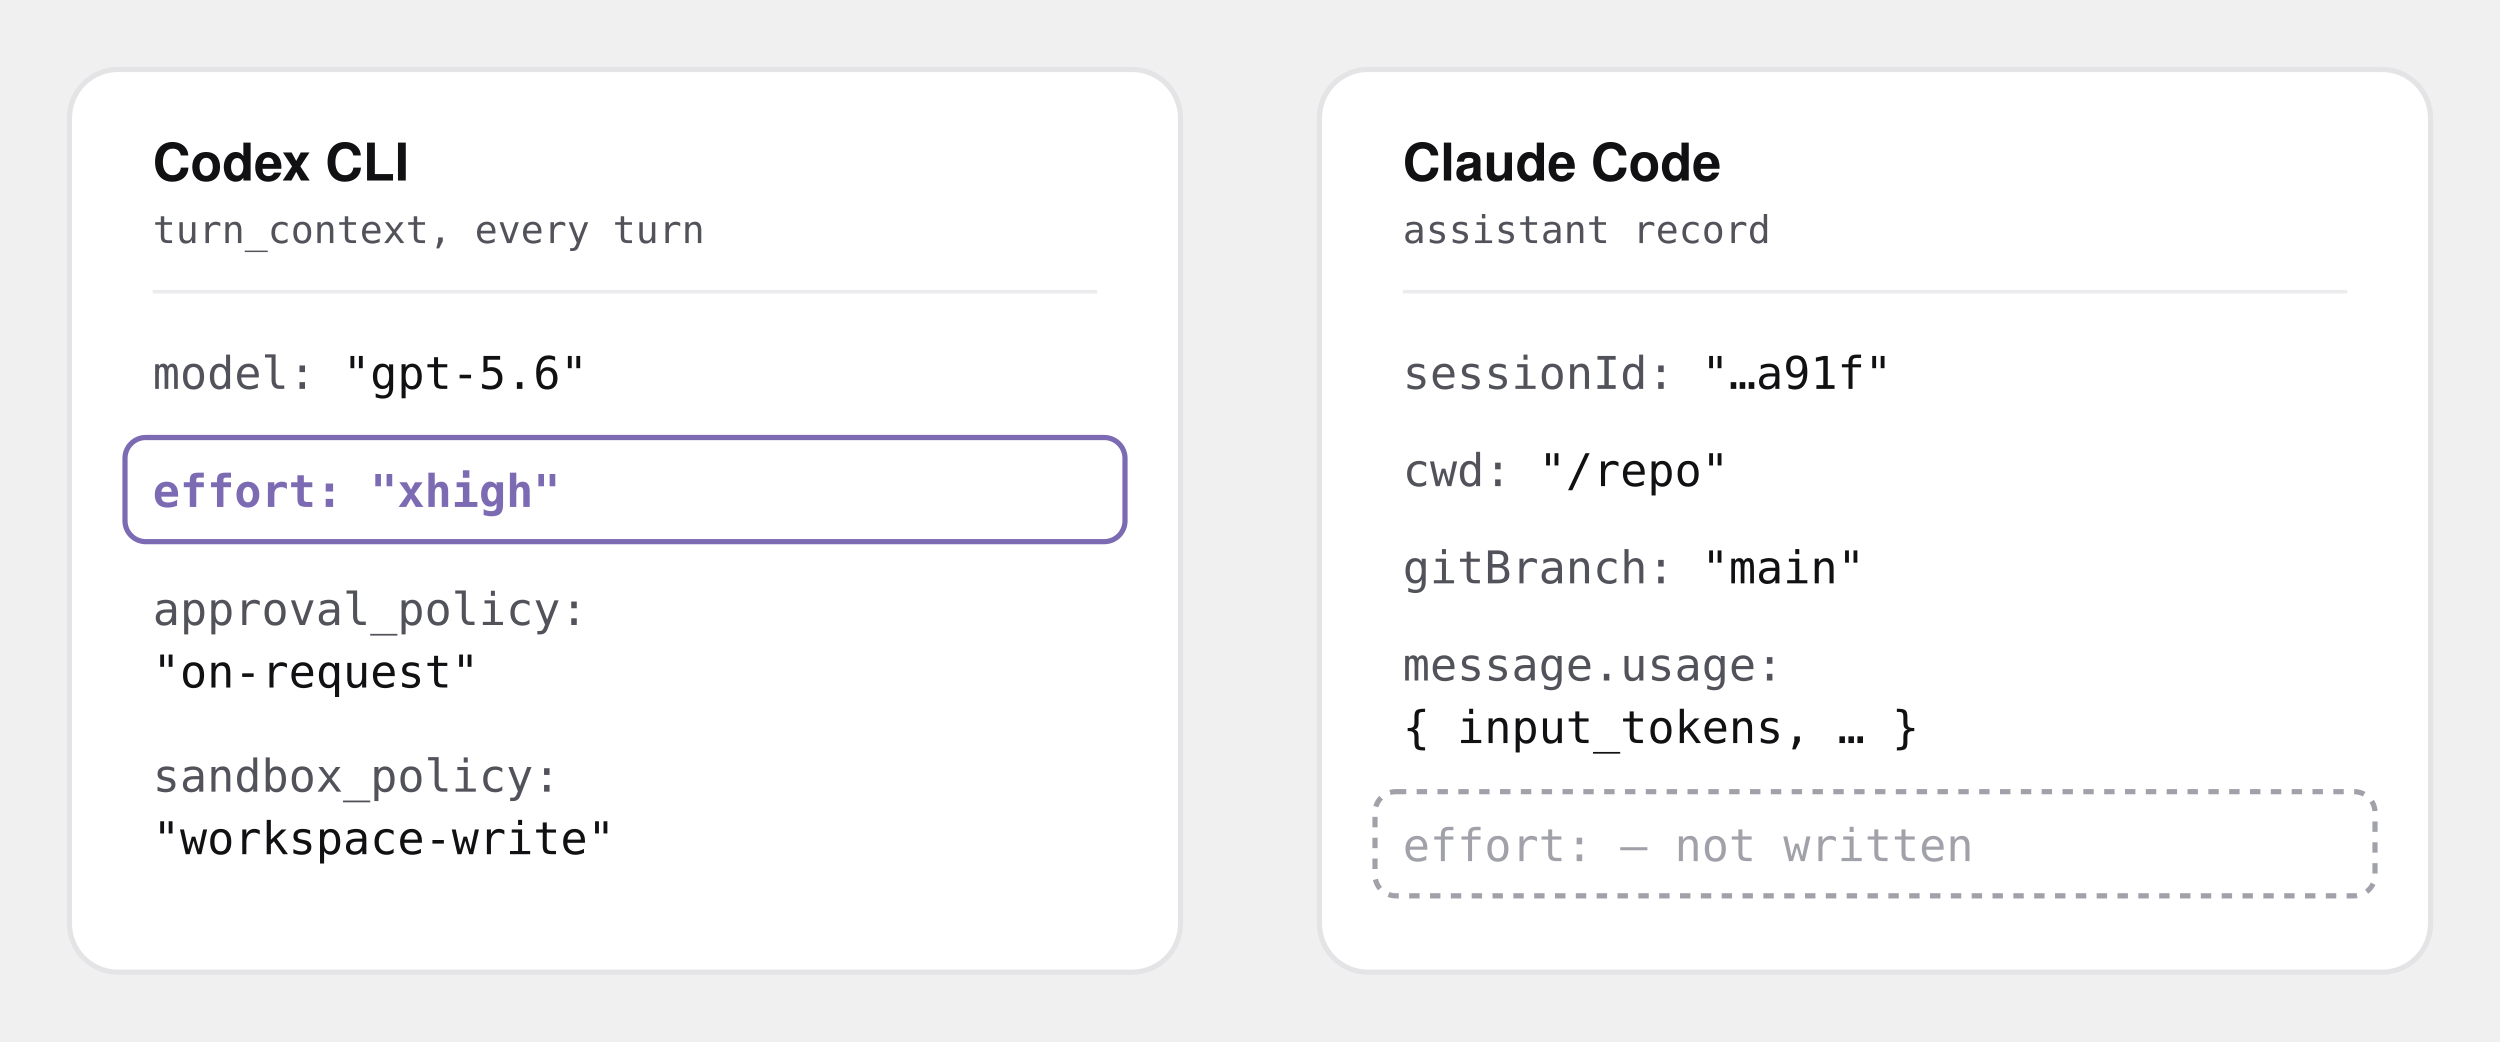
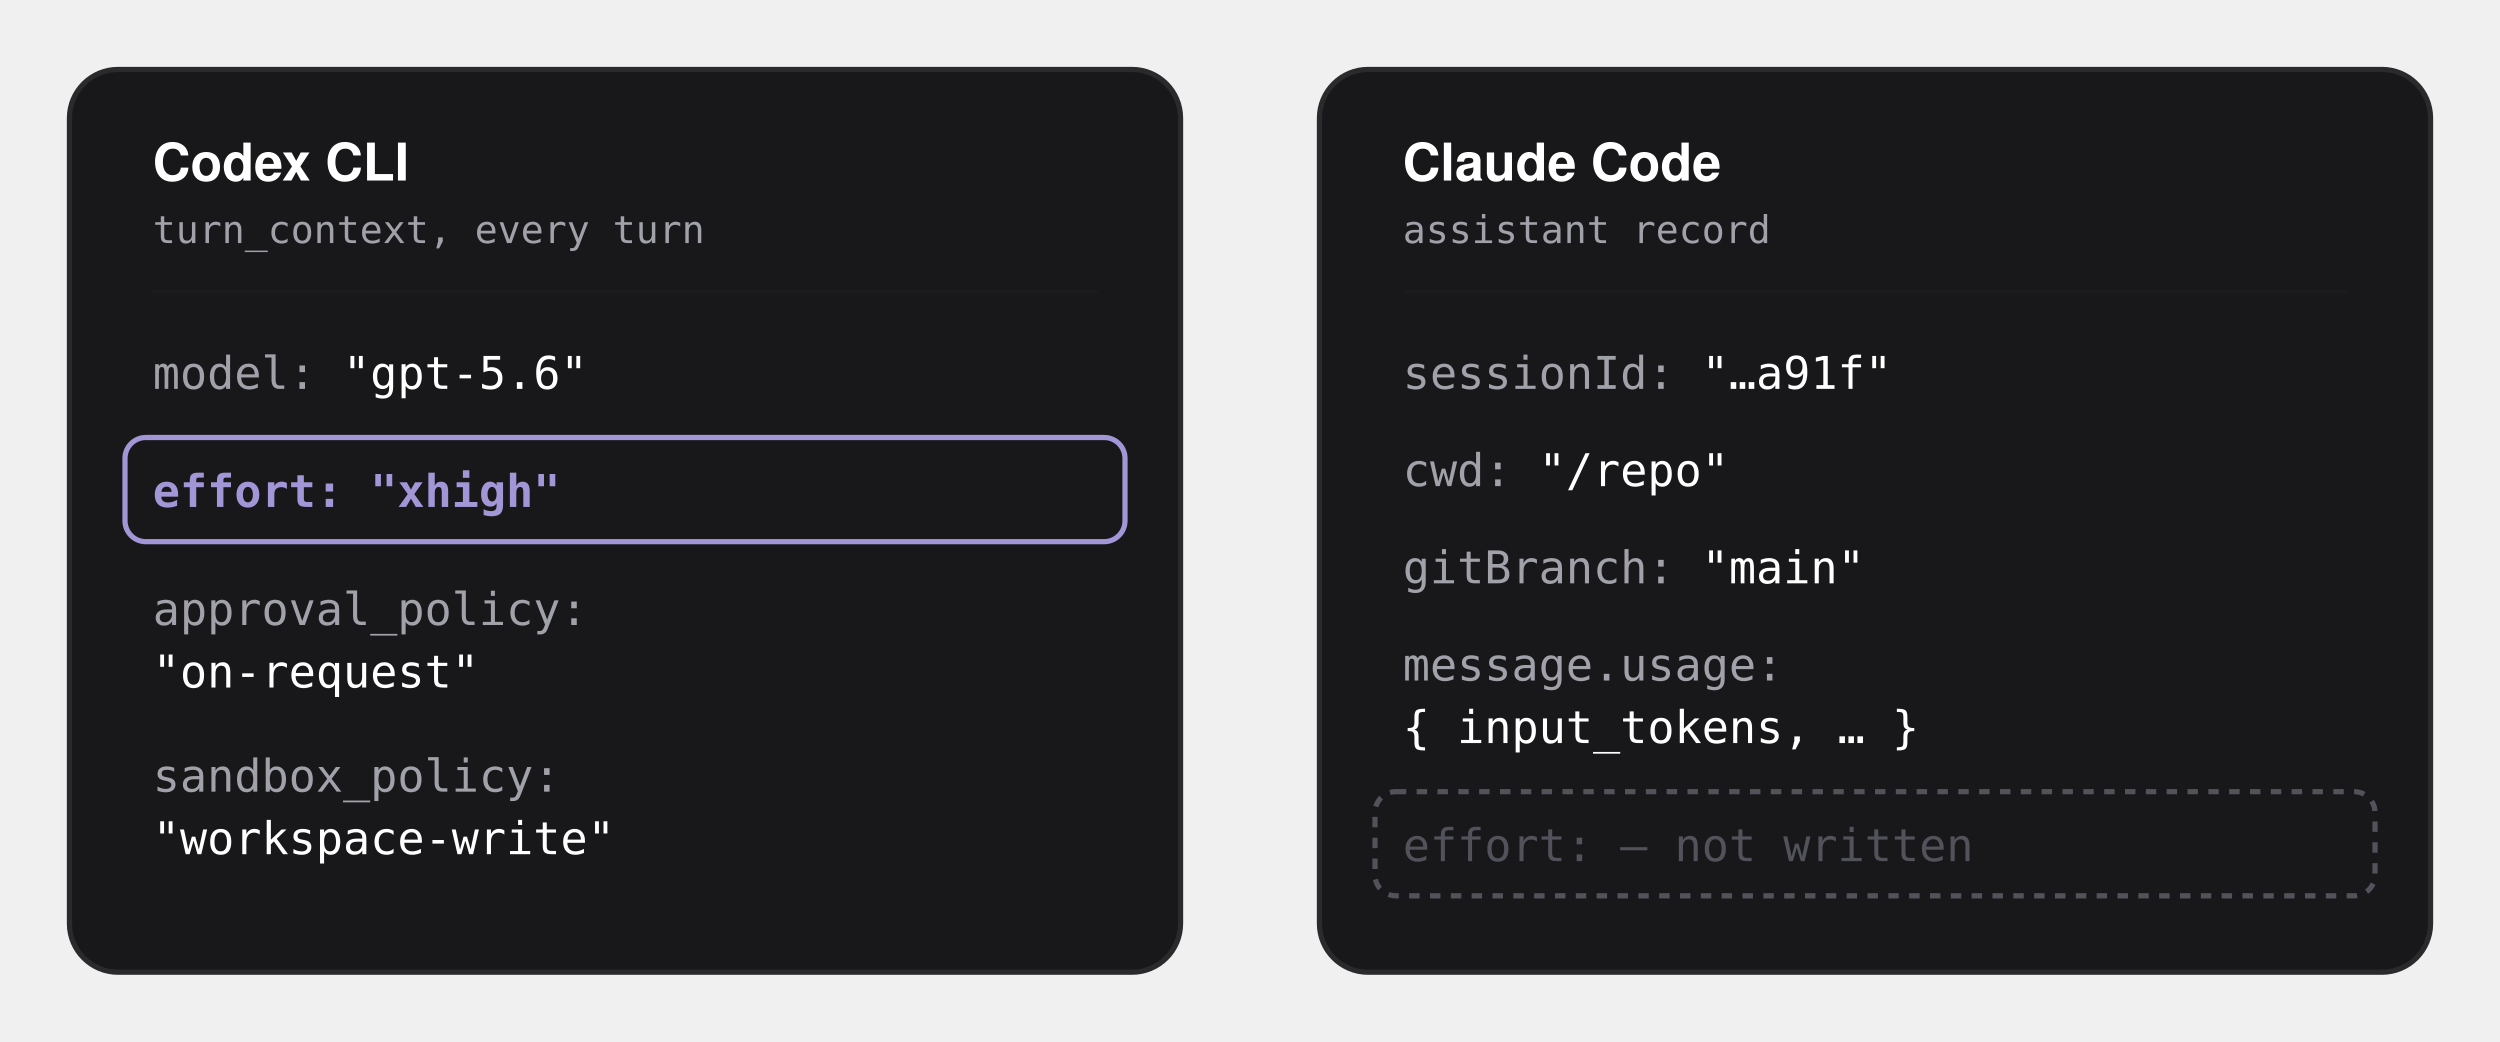
<svg xmlns="http://www.w3.org/2000/svg" viewBox="0 0 720 300" role="img" aria-labelledby="t5 d5">
  <style>
-     .ink{fill:#111113}
-     .muted{fill:#52525b}
-     .faint{fill:#a1a1aa}
-     .card{fill:#ffffff;stroke:#e4e4e7;stroke-width:1.5}
-     .row-line{stroke:#ececee;stroke-width:1}
-     .accent-fill{fill:#7c6bb3}
-     .accent-text{fill:#7c6bb3}
-     .accent-stroke{stroke:#7c6bb3}
-     .absent-stroke{stroke:#a1a1aa;stroke-dasharray:3 3}
+     .ink{fill:#ffffff}
+     .muted{fill:#a1a1aa}
+     .faint{fill:#52525b}
+     .card{fill:#18181b;stroke:#2a2a2d;stroke-width:1.5}
+     .row-line{stroke:#1c1c1f;stroke-width:1}
+     .accent-fill{fill:#a396d6}
+     .accent-text{fill:#a396d6}
+     .accent-stroke{stroke:#a396d6}
+     .absent-stroke{stroke:#52525b;stroke-dasharray:3 3}
    text{font-family:"Geist",-apple-system,BlinkMacSystemFont,"Segoe UI",Helvetica,Arial,sans-serif}
    .mono{font-family:"Geist Mono",ui-monospace,"SF Mono","JetBrains Mono",Menlo,monospace}
  </style>
  <rect class="card" x="20" y="20" width="320" height="260" rx="14" />
  <text class="ink" x="44" y="52" font-size="15" font-weight="700">Codex CLI</text>
  <text class="muted mono" x="44" y="70" font-size="11">turn_context, every turn</text>
  <line x1="44" y1="84" x2="316" y2="84" class="row-line" />
  <text class="mono" x="44" y="112" font-size="13">
    <tspan class="muted">model:</tspan>
    <tspan class="ink">"gpt-5.6"</tspan>
  </text>
  <rect class="card accent-stroke" x="36" y="126" width="288" height="30" rx="6" fill="none" stroke-width="1.5" />
  <text class="mono" x="44" y="146" font-size="13">
    <tspan class="accent-text" font-weight="700">effort:</tspan>
    <tspan class="accent-text" font-weight="700">"xhigh"</tspan>
  </text>
  <text class="mono" x="44" y="180" font-size="13">
    <tspan class="muted">approval_policy:</tspan>
  </text>
  <text class="mono" x="44" y="198" font-size="13">
    <tspan class="ink">"on-request"</tspan>
  </text>
  <text class="mono" x="44" y="228" font-size="13">
    <tspan class="muted">sandbox_policy:</tspan>
  </text>
  <text class="mono" x="44" y="246" font-size="13">
    <tspan class="ink">"workspace-write"</tspan>
  </text>
  <rect class="card" x="380" y="20" width="320" height="260" rx="14" />
  <text class="ink" x="404" y="52" font-size="15" font-weight="700">Claude Code</text>
  <text class="muted mono" x="404" y="70" font-size="11">assistant record</text>
  <line x1="404" y1="84" x2="676" y2="84" class="row-line" />
  <text class="mono" x="404" y="112" font-size="13">
    <tspan class="muted">sessionId:</tspan>
    <tspan class="ink">"…a91f"</tspan>
  </text>
  <text class="mono" x="404" y="140" font-size="13">
    <tspan class="muted">cwd:</tspan>
    <tspan class="ink">"/repo"</tspan>
  </text>
  <text class="mono" x="404" y="168" font-size="13">
    <tspan class="muted">gitBranch:</tspan>
    <tspan class="ink">"main"</tspan>
  </text>
  <text class="mono" x="404" y="196" font-size="13">
    <tspan class="muted">message.usage:</tspan>
  </text>
  <text class="mono" x="404" y="214" font-size="13">
    <tspan class="ink">{ input_tokens, … }</tspan>
  </text>
  <rect x="396" y="228" width="288" height="30" rx="6" fill="none" class="absent-stroke" stroke-width="1.5" />
  <text class="mono faint" x="404" y="248" font-size="13">effort: — not written</text>
</svg>
